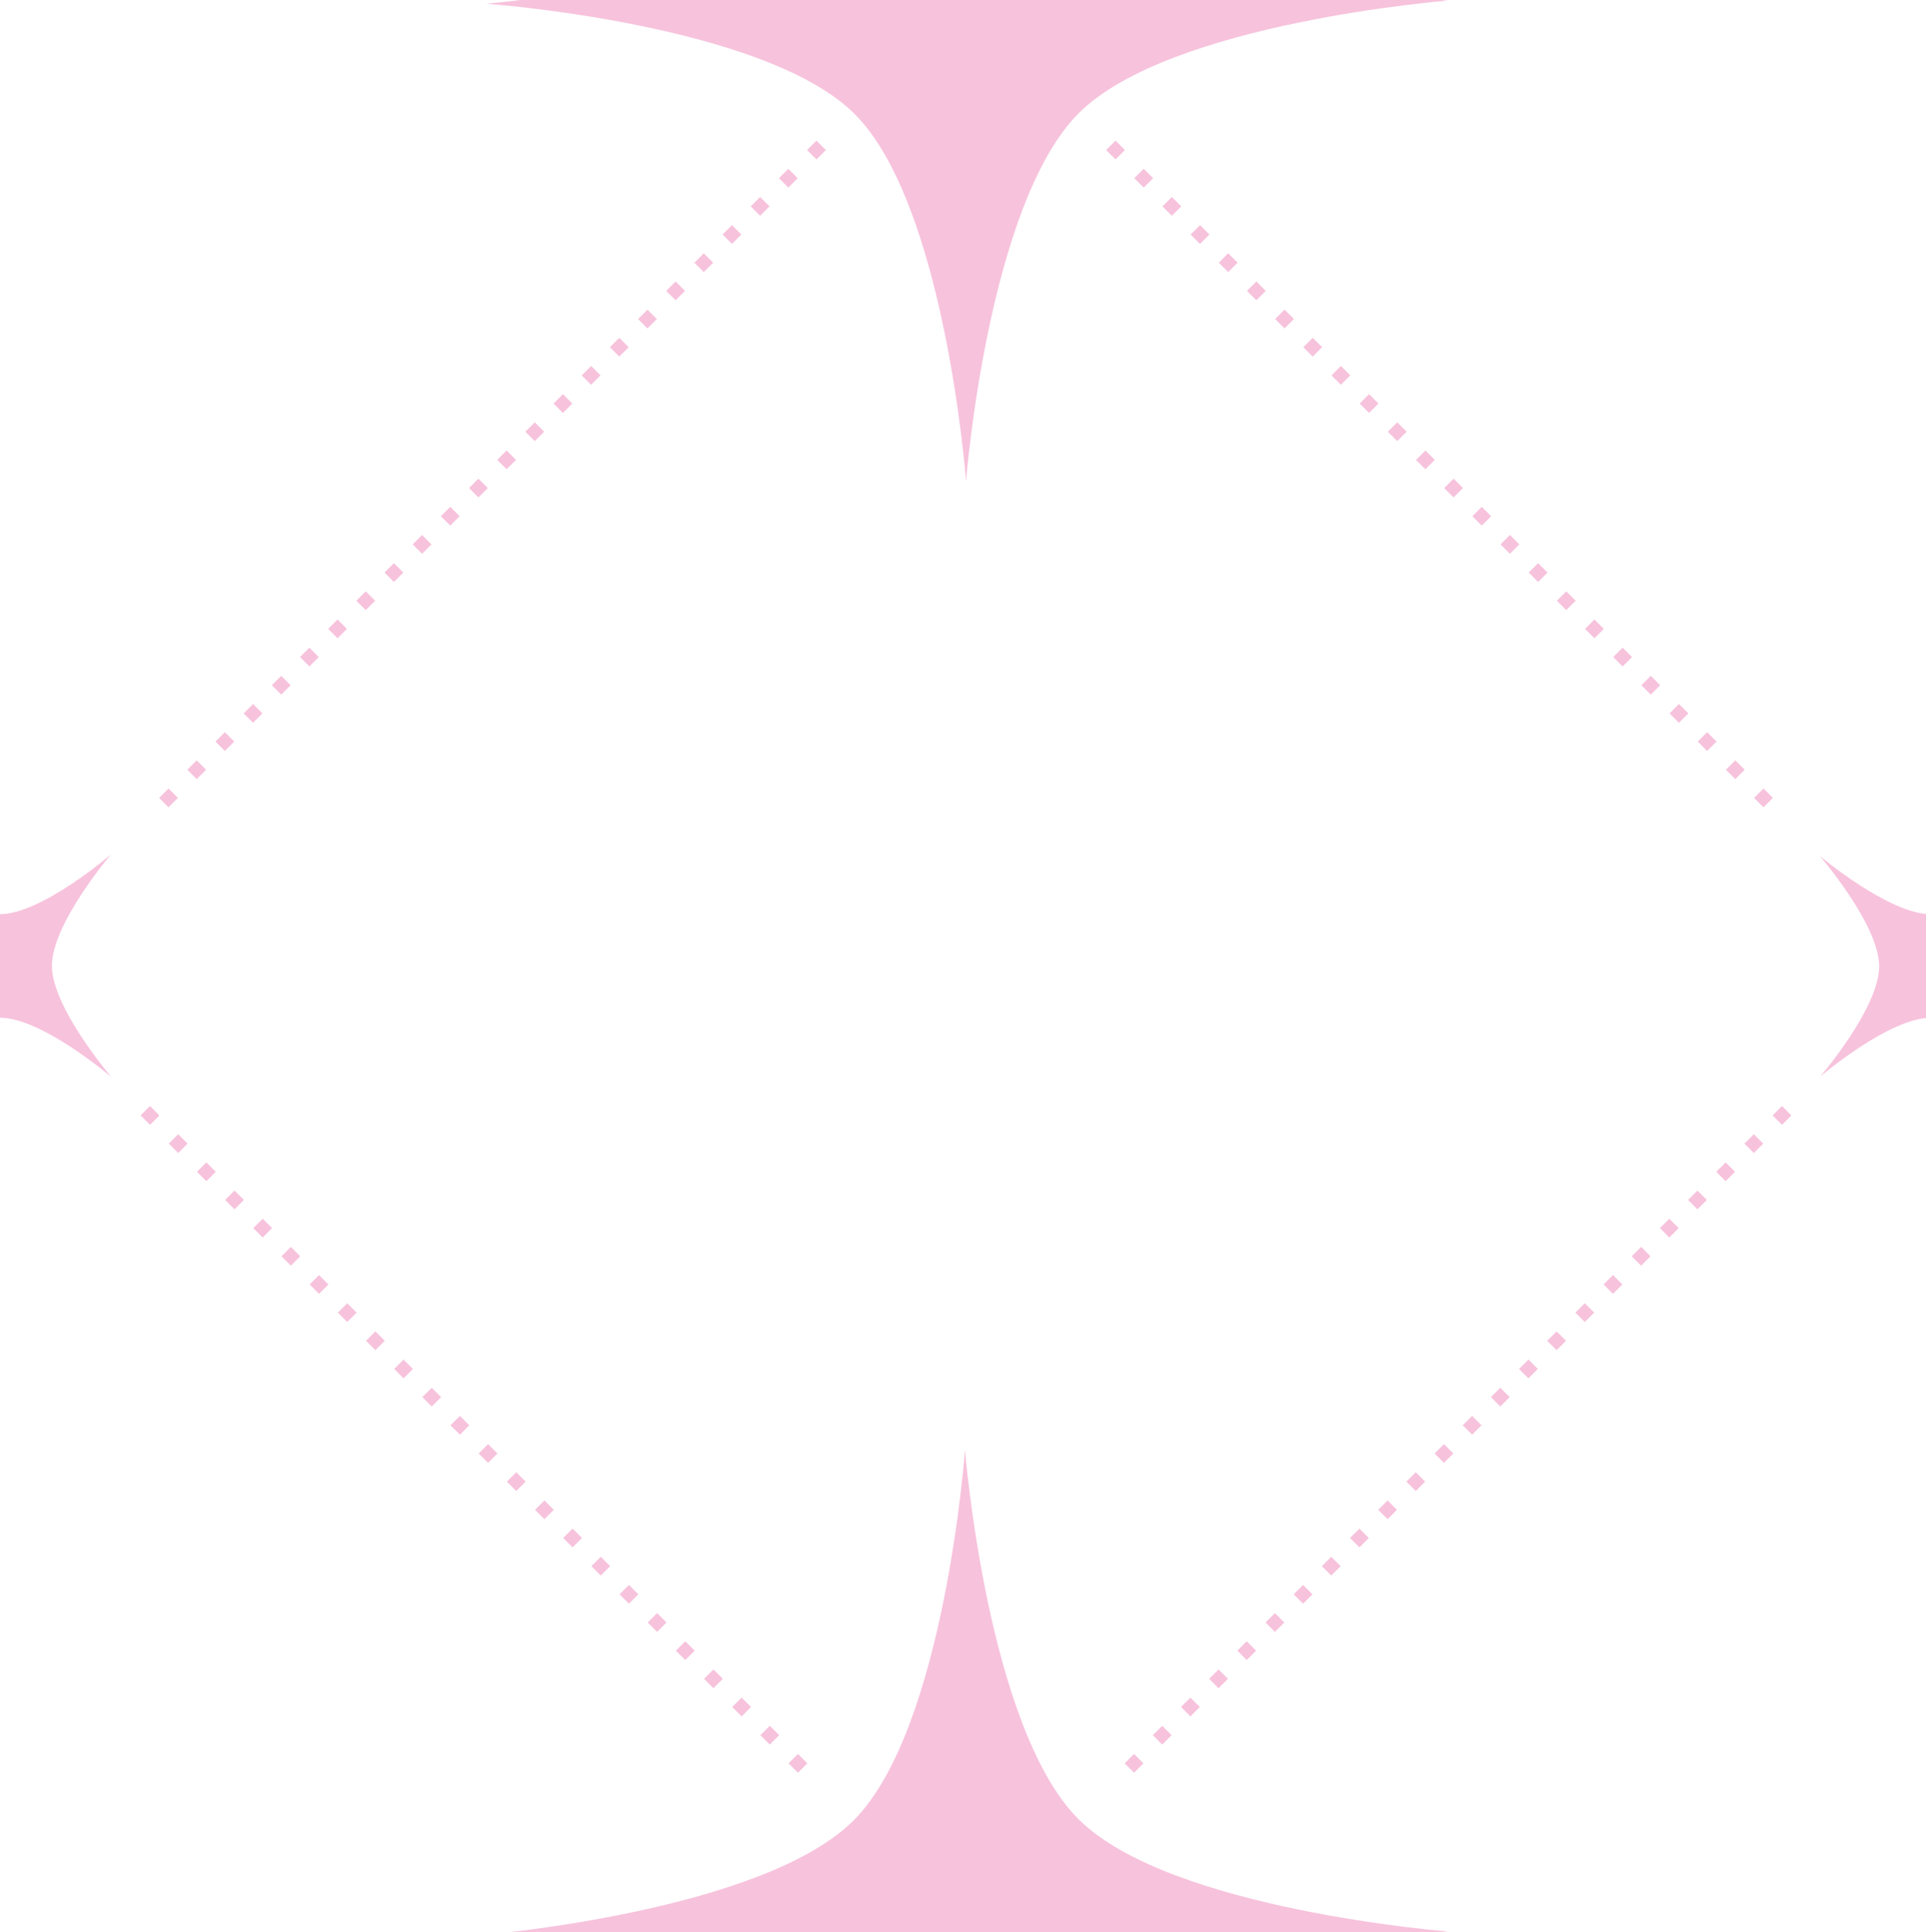
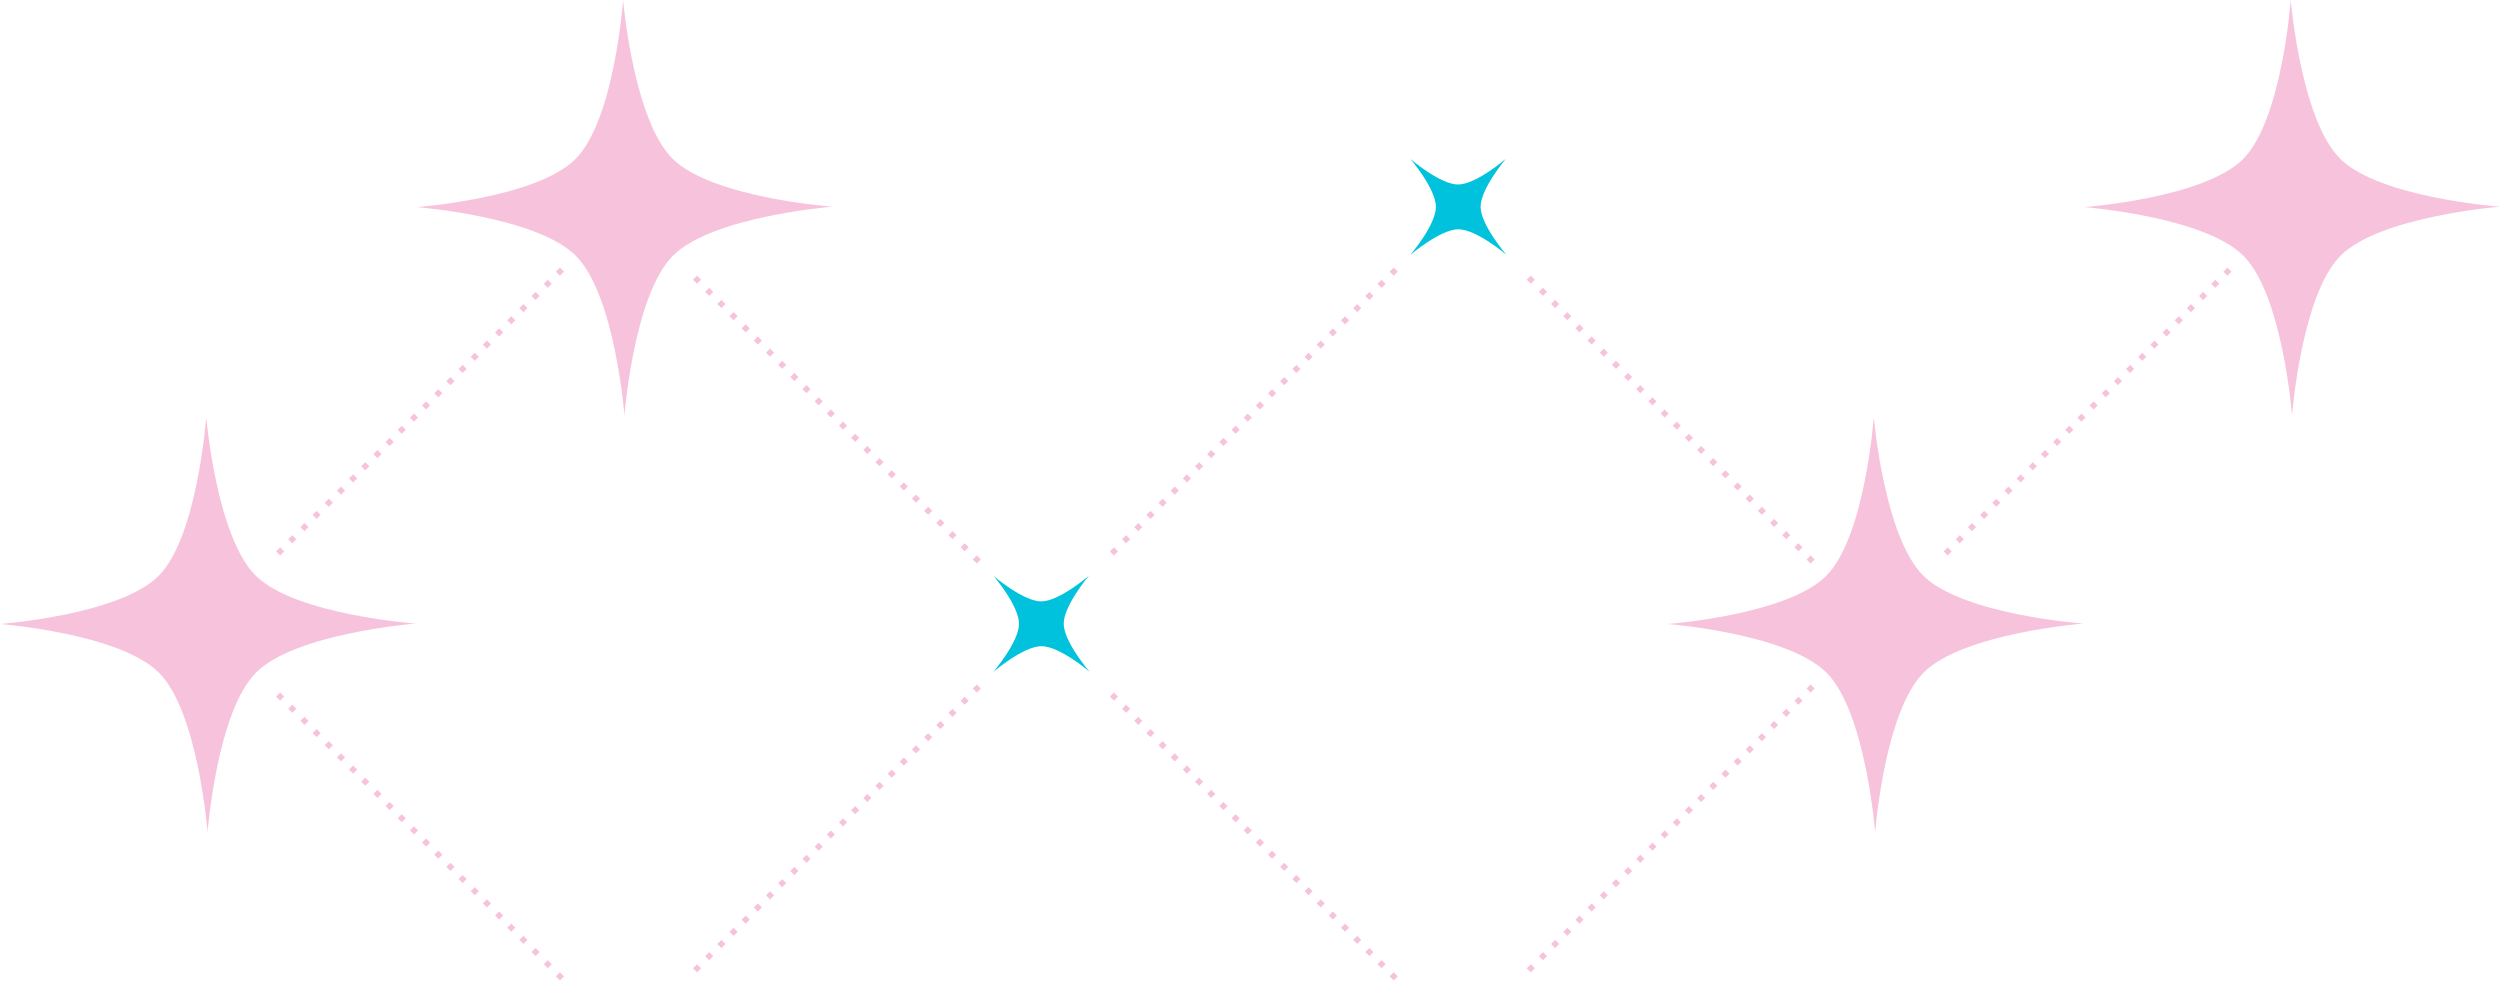
- <svg xmlns="http://www.w3.org/2000/svg" width="141" height="141.45" viewBox="0 0 37.306 37.425" version="1.1" id="svg45092">
-   <defs id="defs45089">
-     <clipPath id="patternClipPath">
-       <rect id="clipPathRect" width="600" height="400" color="#000000" enable-background="accumulate" fill="#ffff00" x="0" y="0" />
-     </clipPath>
-   </defs>
-   <g id="layer1" transform="translate(1.032866,8.199301)">
-     <path id="rect45677" style="fill:#f7c2dc;fill-opacity:1;stroke-width:1.495;stroke-linecap:round;stroke-linejoin:round;paint-order:markers stroke fill" d="m 27.04,-8.189 c 0,0 -5.399,0.419 -7.166,2.179 -1.767,1.759 -2.188,7.136 -2.188,7.136 0,0 -0.401,-5.37 -2.163,-7.121 -1.756,-1.745 -7.131,-2.132 -7.131,-2.132 0,0 5.375,-0.457 7.124,-2.221 1.761,-1.777 2.15,-7.173 2.15,-7.173 0,0 0.43,5.399 2.204,7.162 1.768,1.757 7.171,2.173 7.171,2.173 z" />
-     <path id="rect45677-1-2" style="fill:#f7c2dc;fill-opacity:1;stroke-width:1.495;stroke-linecap:round;stroke-linejoin:round;paint-order:markers stroke fill" d="m 27.04,29.229 c 0,0 -5.399,0.419 -7.166,2.179 -1.767,1.759 -2.188,7.136 -2.188,7.136 0,0 -0.401,-5.37 -2.163,-7.121 -1.756,-1.745 -7.131,-2.132 -7.131,-2.132 0,0 5.375,-0.457 7.124,-2.221 1.761,-1.777 2.15,-7.173 2.15,-7.173 0,0 0.43,5.399 2.204,7.162 1.768,1.757 7.171,2.173 7.171,2.173 z" />
-     <path id="rect45677-6" style="fill:#f7c2dc;fill-opacity:1;stroke-width:0.488;stroke-linecap:round;stroke-linejoin:round;paint-order:markers stroke fill" d="m 38.543,12.674 c 0,0 -1.343,-1.149 -2.156,-1.151 -0.814,-0.002 -2.151,1.142 -2.151,1.142 0,0 1.147,-1.332 1.144,-2.142 -0.003,-0.808 -1.153,-2.137 -1.153,-2.137 0,0 1.346,1.135 2.156,1.131 0.816,-0.004 2.151,-1.159 2.151,-1.159 0,0 -1.147,1.345 -1.144,2.161 0.003,0.813 1.153,2.156 1.153,2.156 z" />
-     <path style="fill:none;stroke:#f7c2dc;stroke-width:0.257px;stroke-linecap:butt;stroke-linejoin:miter;stroke-dasharray:0.257, 0.515;stroke-dashoffset:0;stroke-opacity:1" d="M 20.492,-5.383 33.588,7.713" id="path58630" />
-     <path style="fill:none;stroke:#f7c2dc;stroke-width:0.257px;stroke-linecap:butt;stroke-linejoin:miter;stroke-dasharray:0.257, 0.515;stroke-dashoffset:0;stroke-opacity:1" d="M 14.879,-5.383 1.783,7.713" id="path58630-9" />
-     <path style="fill:none;stroke:#f7c2dc;stroke-width:0.257px;stroke-linecap:butt;stroke-linejoin:miter;stroke-dasharray:0.257, 0.515;stroke-dashoffset:0;stroke-opacity:1" d="M 33.588,13.326 20.492,26.422" id="path58630-9-4" />
-     <path id="rect45677-6-29" style="fill:#f7c2dc;fill-opacity:1;stroke-width:0.488;stroke-linecap:round;stroke-linejoin:round;paint-order:markers stroke fill" d="m 1.126,12.674 c 0,0 -1.343,-1.149 -2.156,-1.151 -0.814,-0.002 -2.151,1.142 -2.151,1.142 0,0 1.147,-1.332 1.144,-2.142 -0.003,-0.808 -1.153,-2.137 -1.153,-2.137 0,0 1.346,1.135 2.156,1.131 0.816,-0.004 2.151,-1.159 2.151,-1.159 0,0 -1.147,1.345 -1.144,2.161 0.003,0.813 1.153,2.156 1.153,2.156 z" />
-     <path style="fill:none;stroke:#f7c2dc;stroke-width:0.257px;stroke-linecap:butt;stroke-linejoin:miter;stroke-dasharray:0.257, 0.515;stroke-dashoffset:0;stroke-opacity:1" d="M 1.783,13.326 14.879,26.422" id="path58630-1" />
+ <svg xmlns="http://www.w3.org/2000/svg" width="424.04" height="166.29" version="1.1" viewBox="0 0 112.19 43.997">
+   <path d="m102.86 18.649s-0.419-5.399-2.179-7.166c-1.759-1.767-7.136-2.188-7.136-2.188s5.37-0.401 7.122-2.163c1.745-1.756 2.132-7.131 2.132-7.131s0.457 5.375 2.221 7.124c1.777 1.761 7.173 2.15 7.173 2.15s-5.399 0.43-7.162 2.204c-1.757 1.768-2.173 7.171-2.173 7.171z" fill="#f7c2dc" stroke-linecap="round" stroke-linejoin="round" stroke-width="1.495" style="paint-order:markers stroke fill" />
+   <path d="m84.15 37.357s-0.419-5.399-2.179-7.166c-1.76-1.767-7.136-2.188-7.136-2.188s5.37-0.401 7.122-2.163c1.745-1.756 2.132-7.131 2.132-7.131s0.457 5.375 2.221 7.124c1.777 1.761 7.173 2.15 7.173 2.15s-5.399 0.43-7.162 2.204c-1.757 1.768-2.173 7.171-2.173 7.171z" fill="#f7c2dc" stroke-linecap="round" stroke-linejoin="round" stroke-width="1.495" style="paint-order:markers stroke fill" />
+   <path d="m100.05 12.1-13.096 13.096" fill="none" stroke="#f7c2dc" stroke-dasharray="0.257, 0.515" stroke-width=".257px" />
+   <path d="m81.343 25.197-13.096-13.096" fill="none" stroke="#f7c2dc" stroke-dasharray="0.257, 0.515" stroke-width=".257px" />
+   <path d="m63.287 11.443s1.149-1.343 1.151-2.156c0.002-0.814-1.142-2.151-1.142-2.151s1.332 1.147 2.142 1.144c0.808-0.003 2.137-1.153 2.137-1.153s-1.135 1.346-1.131 2.156c0.004 0.816 1.159 2.151 1.159 2.151s-1.345-1.147-2.161-1.144c-0.813 0.003-2.156 1.153-2.156 1.153z" fill="#00c2dc" stroke-linecap="round" stroke-linejoin="round" stroke-width=".488" style="paint-order:markers stroke fill" />
+   <g fill="none" stroke="#f7c2dc" stroke-dasharray="0.257, 0.515" stroke-width=".257px">
+     <path d="m81.344 30.809-13.096 13.096" />
+     <path d="m43.926 30.809-13.096 13.096" />
+     <path d="m25.217 12.1-13.096 13.096" />
+     <path d="m62.635 12.1-13.096 13.096" />
+     <path d="m62.635 43.906-13.096-13.096" />
  </g>
+   <path d="m9.314 37.357s-0.419-5.399-2.179-7.166c-1.76-1.767-7.136-2.188-7.136-2.188s5.37-0.401 7.122-2.163c1.745-1.756 2.132-7.131 2.132-7.131s0.457 5.375 2.221 7.124c1.777 1.761 7.173 2.15 7.173 2.15s-5.399 0.43-7.162 2.204c-1.756 1.768-2.173 7.171-2.173 7.171z" fill="#f7c2dc" stroke-linecap="round" stroke-linejoin="round" stroke-width="1.495" style="paint-order:markers stroke fill" />
+   <path d="m25.217 43.906-13.096-13.096" fill="none" stroke="#f7c2dc" stroke-dasharray="0.257, 0.515" stroke-width=".257px" />
+   <path d="m28.023 18.649s-0.419-5.399-2.179-7.166c-1.759-1.767-7.136-2.188-7.136-2.188s5.37-0.401 7.122-2.163c1.745-1.756 2.132-7.131 2.132-7.131s0.457 5.375 2.221 7.124c1.777 1.761 7.173 2.15 7.173 2.15s-5.399 0.43-7.162 2.204c-1.757 1.768-2.173 7.171-2.173 7.171z" fill="#f7c2dc" stroke-linecap="round" stroke-linejoin="round" stroke-width="1.495" style="paint-order:markers stroke fill" />
+   <path d="m43.926 25.197-13.096-13.096" fill="none" stroke="#f7c2dc" stroke-dasharray="0.257, 0.515" stroke-width=".257px" />
+   <path d="m44.578 30.152s1.149-1.343 1.151-2.156c0.002-0.814-1.142-2.151-1.142-2.151s1.332 1.147 2.142 1.144c0.808-0.003 2.137-1.153 2.137-1.153s-1.135 1.346-1.131 2.156c0.004 0.816 1.159 2.151 1.159 2.151s-1.345-1.147-2.161-1.144c-0.813 0.003-2.156 1.153-2.156 1.153z" fill="#00c2dc" stroke-linecap="round" stroke-linejoin="round" stroke-width=".488" style="paint-order:markers stroke fill" />
</svg>
